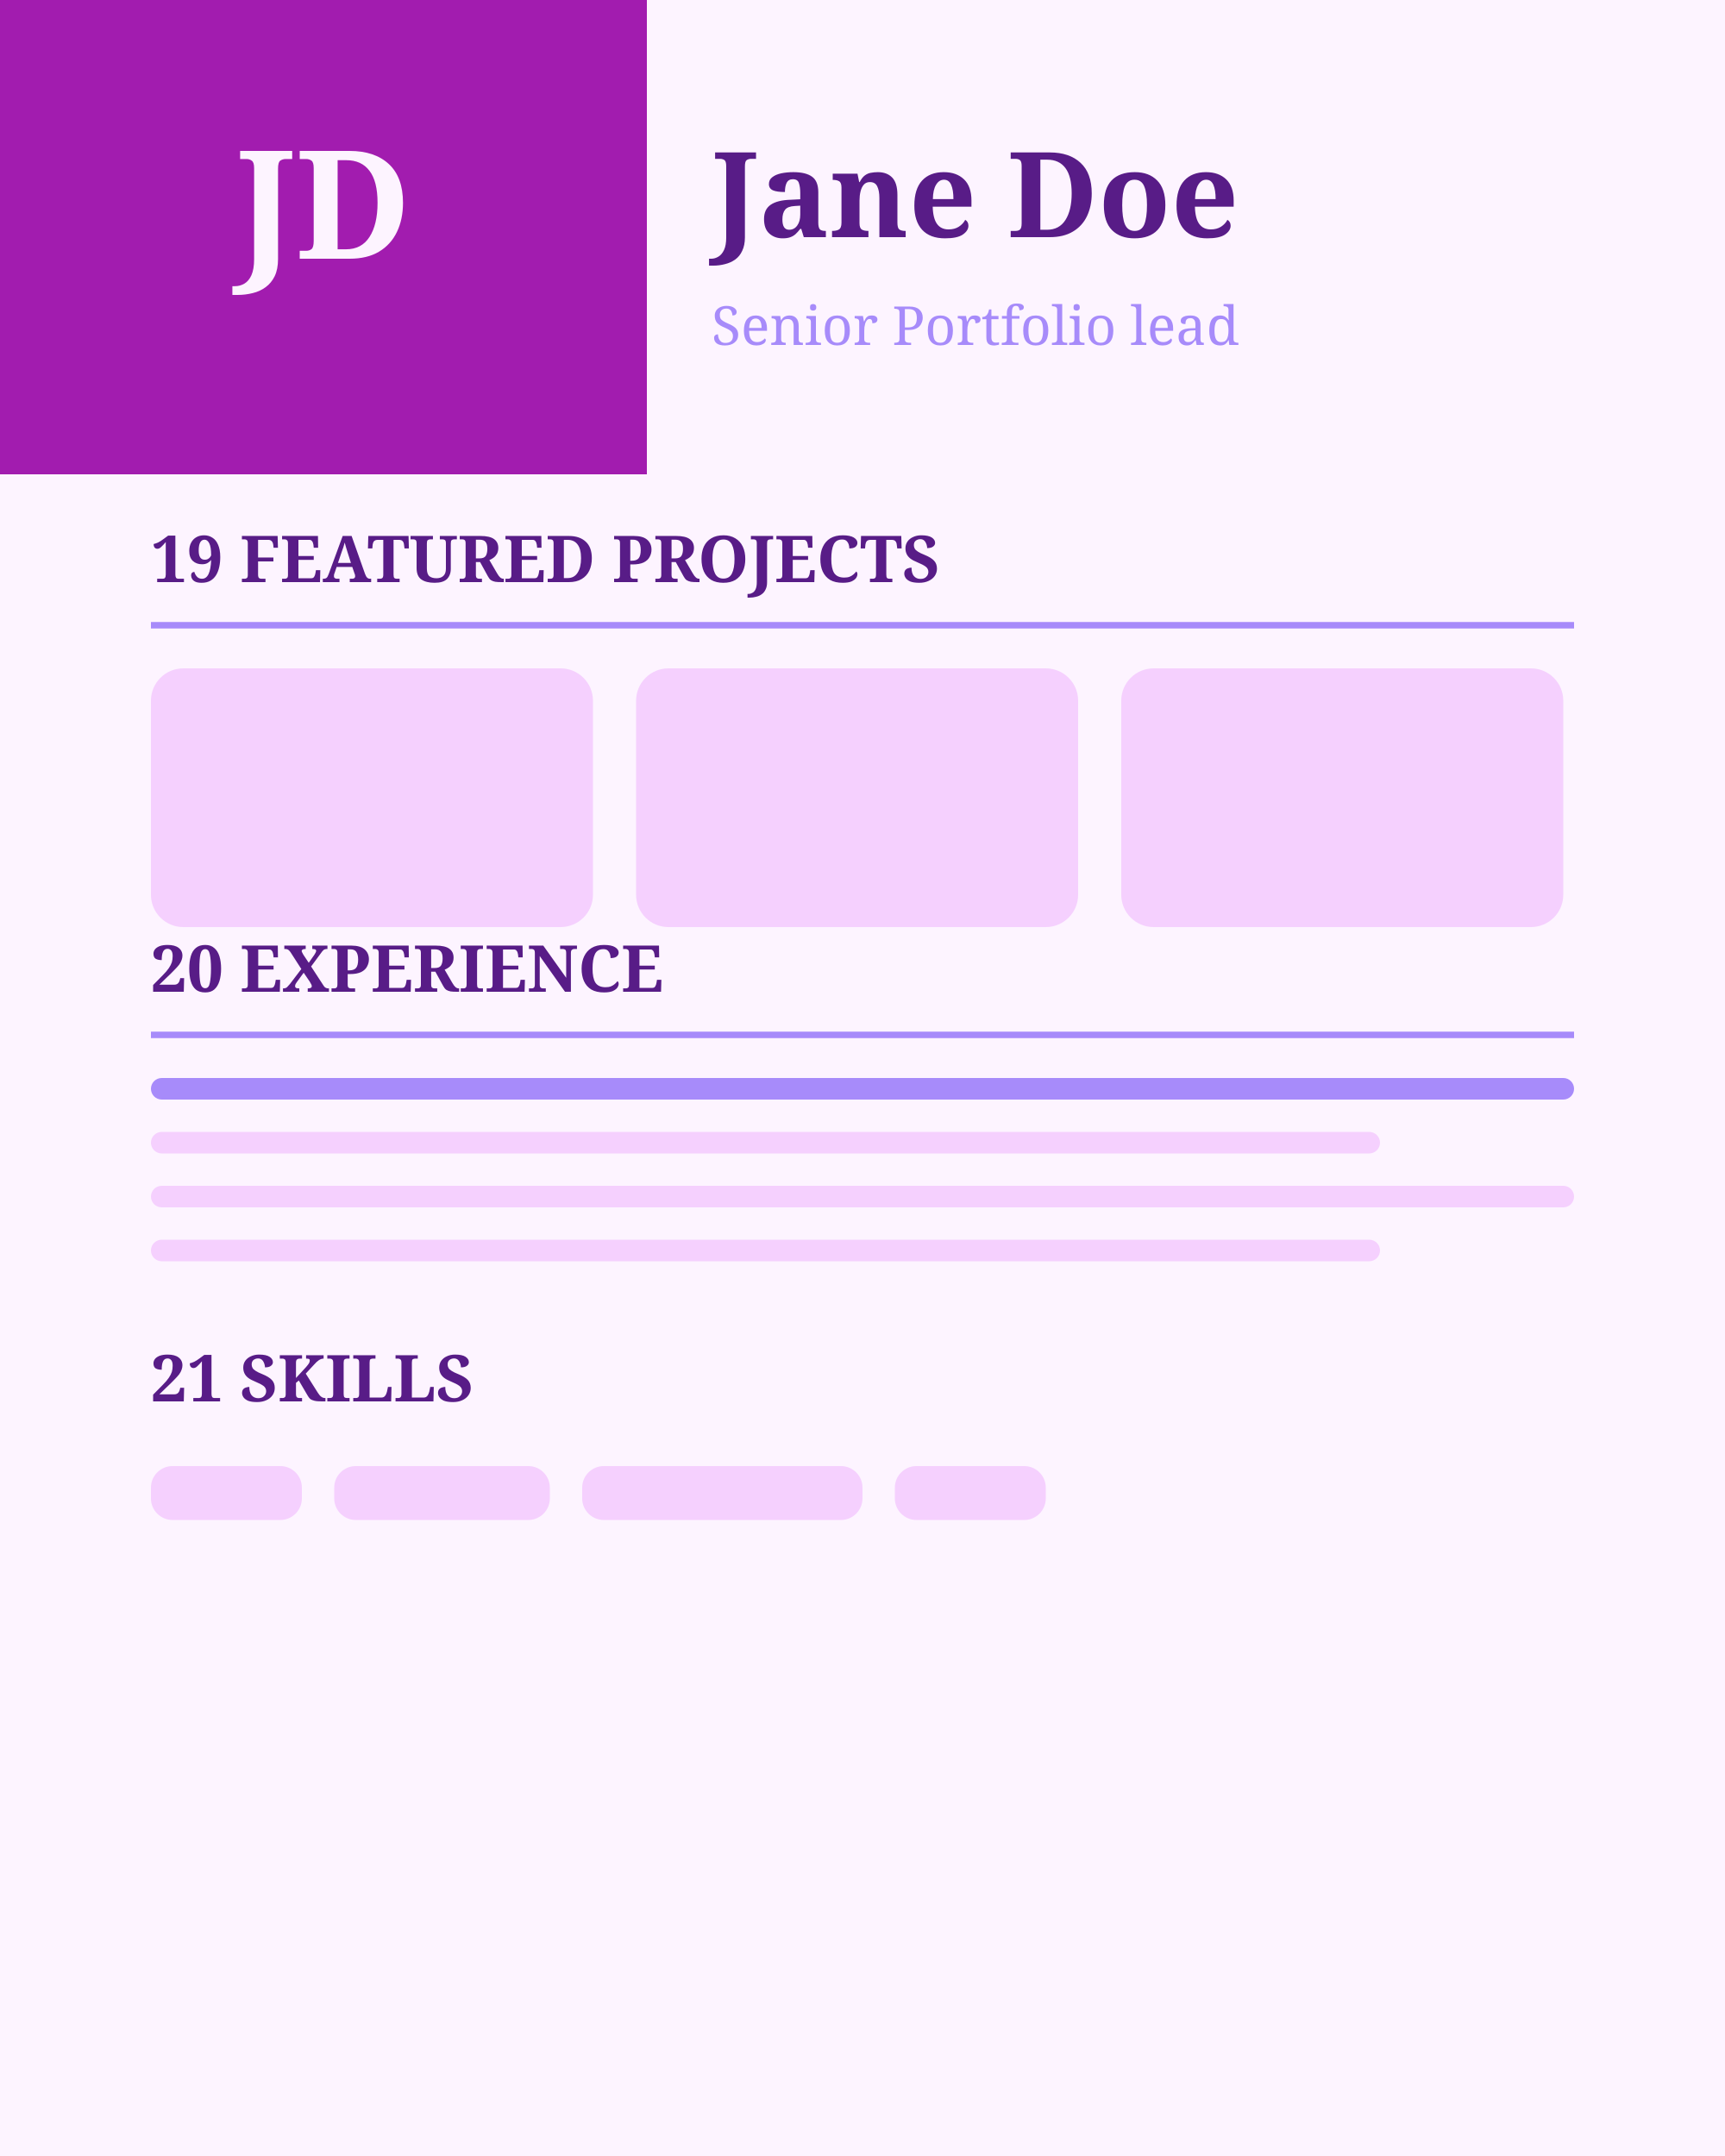
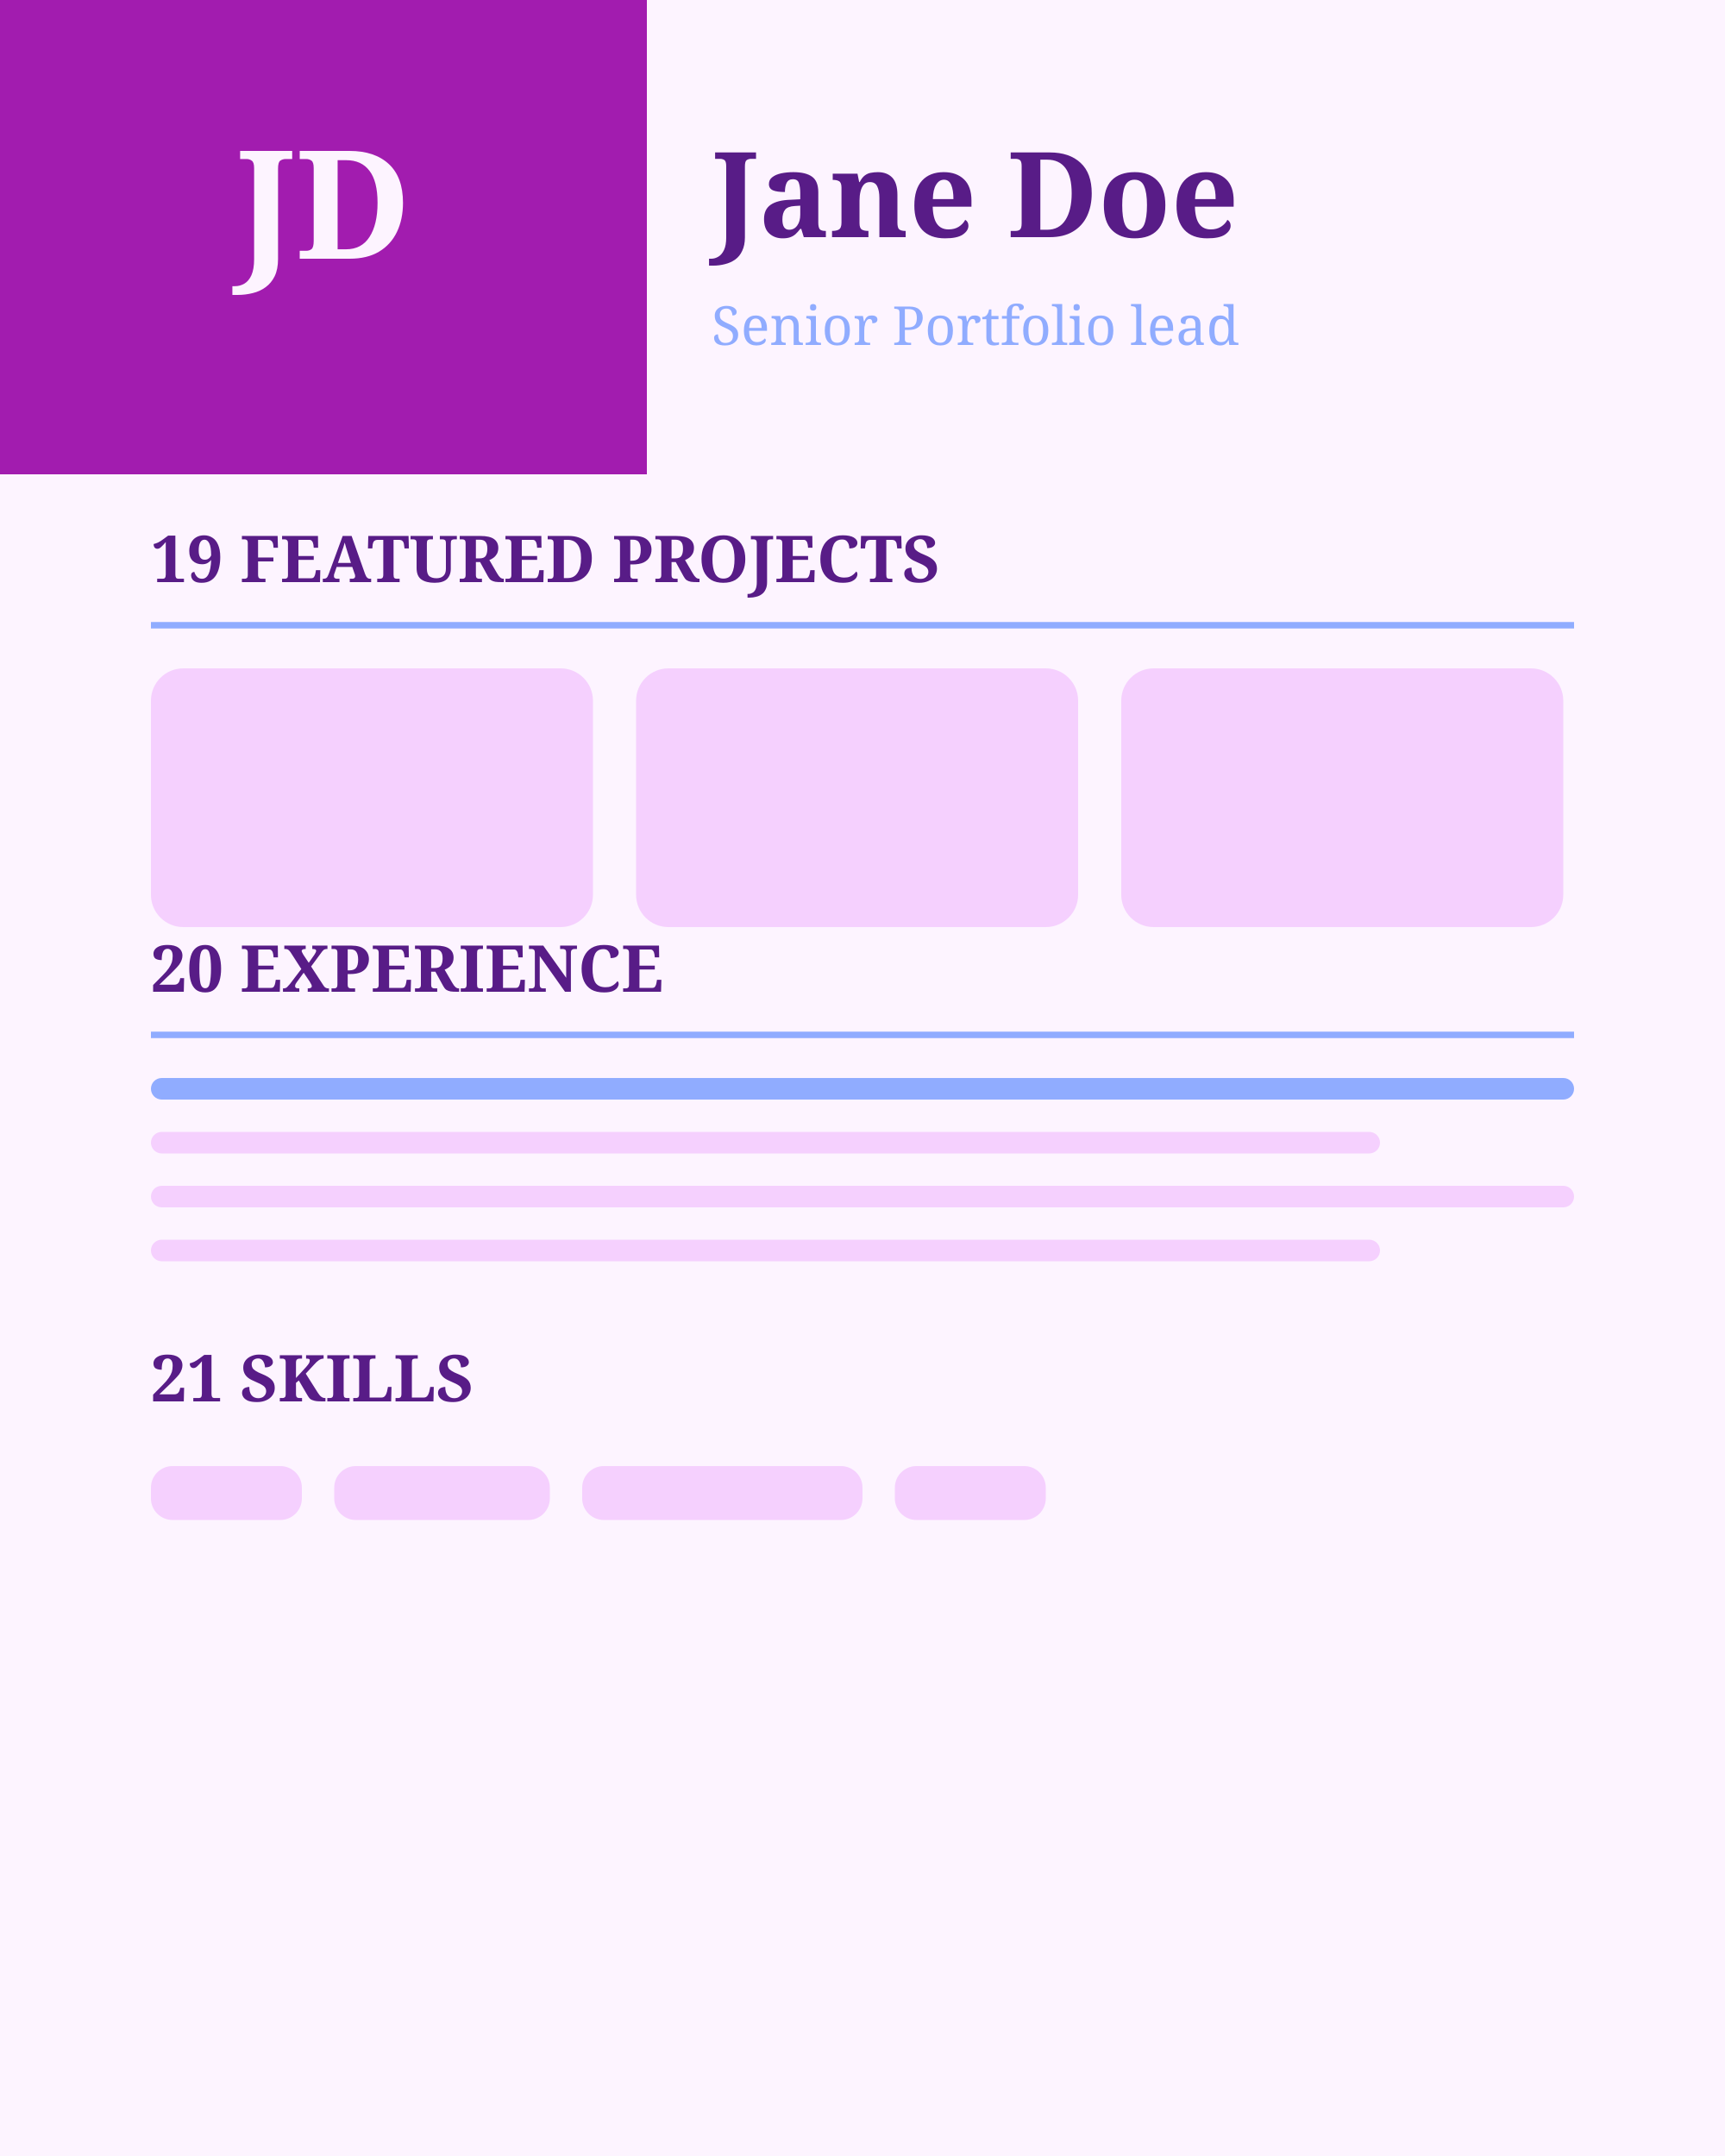
<svg xmlns="http://www.w3.org/2000/svg" viewBox="0 0 160 200" width="160" height="200">
  <rect x="0" y="0" width="160" height="200" rx="0" fill="#fdf4ff" />
  <rect x="0" y="0" width="60" height="44" rx="0" fill="#a21caf" />
  <text x="30" y="24" font-family="Georgia, serif" font-size="14" font-weight="800" fill="#fdf4ff" text-anchor="middle">JD</text>
  <text x="66" y="22" font-family="Georgia, serif" font-size="11" font-weight="700" fill="#581c87">Jane Doe</text>
-   <text x="66" y="32" font-family="Georgia, serif" font-size="5" font-weight="500" fill="#a78bfa">Senior Portfolio lead</text>
+   <text x="66" y="32" font-family="Georgia, serif" font-size="5" font-weight="500" fill="#90acff">Senior Portfolio lead</text>
  <text x="14" y="54" font-family="Georgia, serif" font-size="6" font-weight="700" fill="#581c87">19  FEATURED PROJECTS</text>
-   <line x1="14" y1="58" x2="146" y2="58" stroke="#a78bfa" stroke-width="0.6" />
+   <line x1="14" y1="58" x2="146" y2="58" stroke="#90acff" stroke-width="0.6" />
  <rect x="14" y="62" width="41" height="24" rx="3" fill="#f5d0fe" />
  <rect x="59" y="62" width="41" height="24" rx="3" fill="#f5d0fe" />
  <rect x="104" y="62" width="41" height="24" rx="3" fill="#f5d0fe" />
  <text x="14" y="92" font-family="Georgia, serif" font-size="6" font-weight="700" fill="#581c87">20  EXPERIENCE</text>
-   <line x1="14" y1="96" x2="146" y2="96" stroke="#a78bfa" stroke-width="0.6" />
-   <rect x="14" y="100" width="132" height="2" rx="1" fill="#a78bfa" />
+   <line x1="14" y1="96" x2="146" y2="96" stroke="#90acff" stroke-width="0.6" />
+   <rect x="14" y="100" width="132" height="2" rx="1" fill="#90acff" />
  <rect x="14" y="105" width="114" height="2" rx="1" fill="#f5d0fe" />
  <rect x="14" y="110" width="132" height="2" rx="1" fill="#f5d0fe" />
  <rect x="14" y="115" width="114" height="2" rx="1" fill="#f5d0fe" />
  <text x="14" y="130" font-family="Georgia, serif" font-size="6" font-weight="700" fill="#581c87">21  SKILLS</text>
  <rect x="14" y="136" width="14" height="5" rx="2" fill="#f5d0fe" />
  <rect x="31" y="136" width="20" height="5" rx="2" fill="#f5d0fe" />
  <rect x="54" y="136" width="26" height="5" rx="2" fill="#f5d0fe" />
  <rect x="83" y="136" width="14" height="5" rx="2" fill="#f5d0fe" />
</svg>
